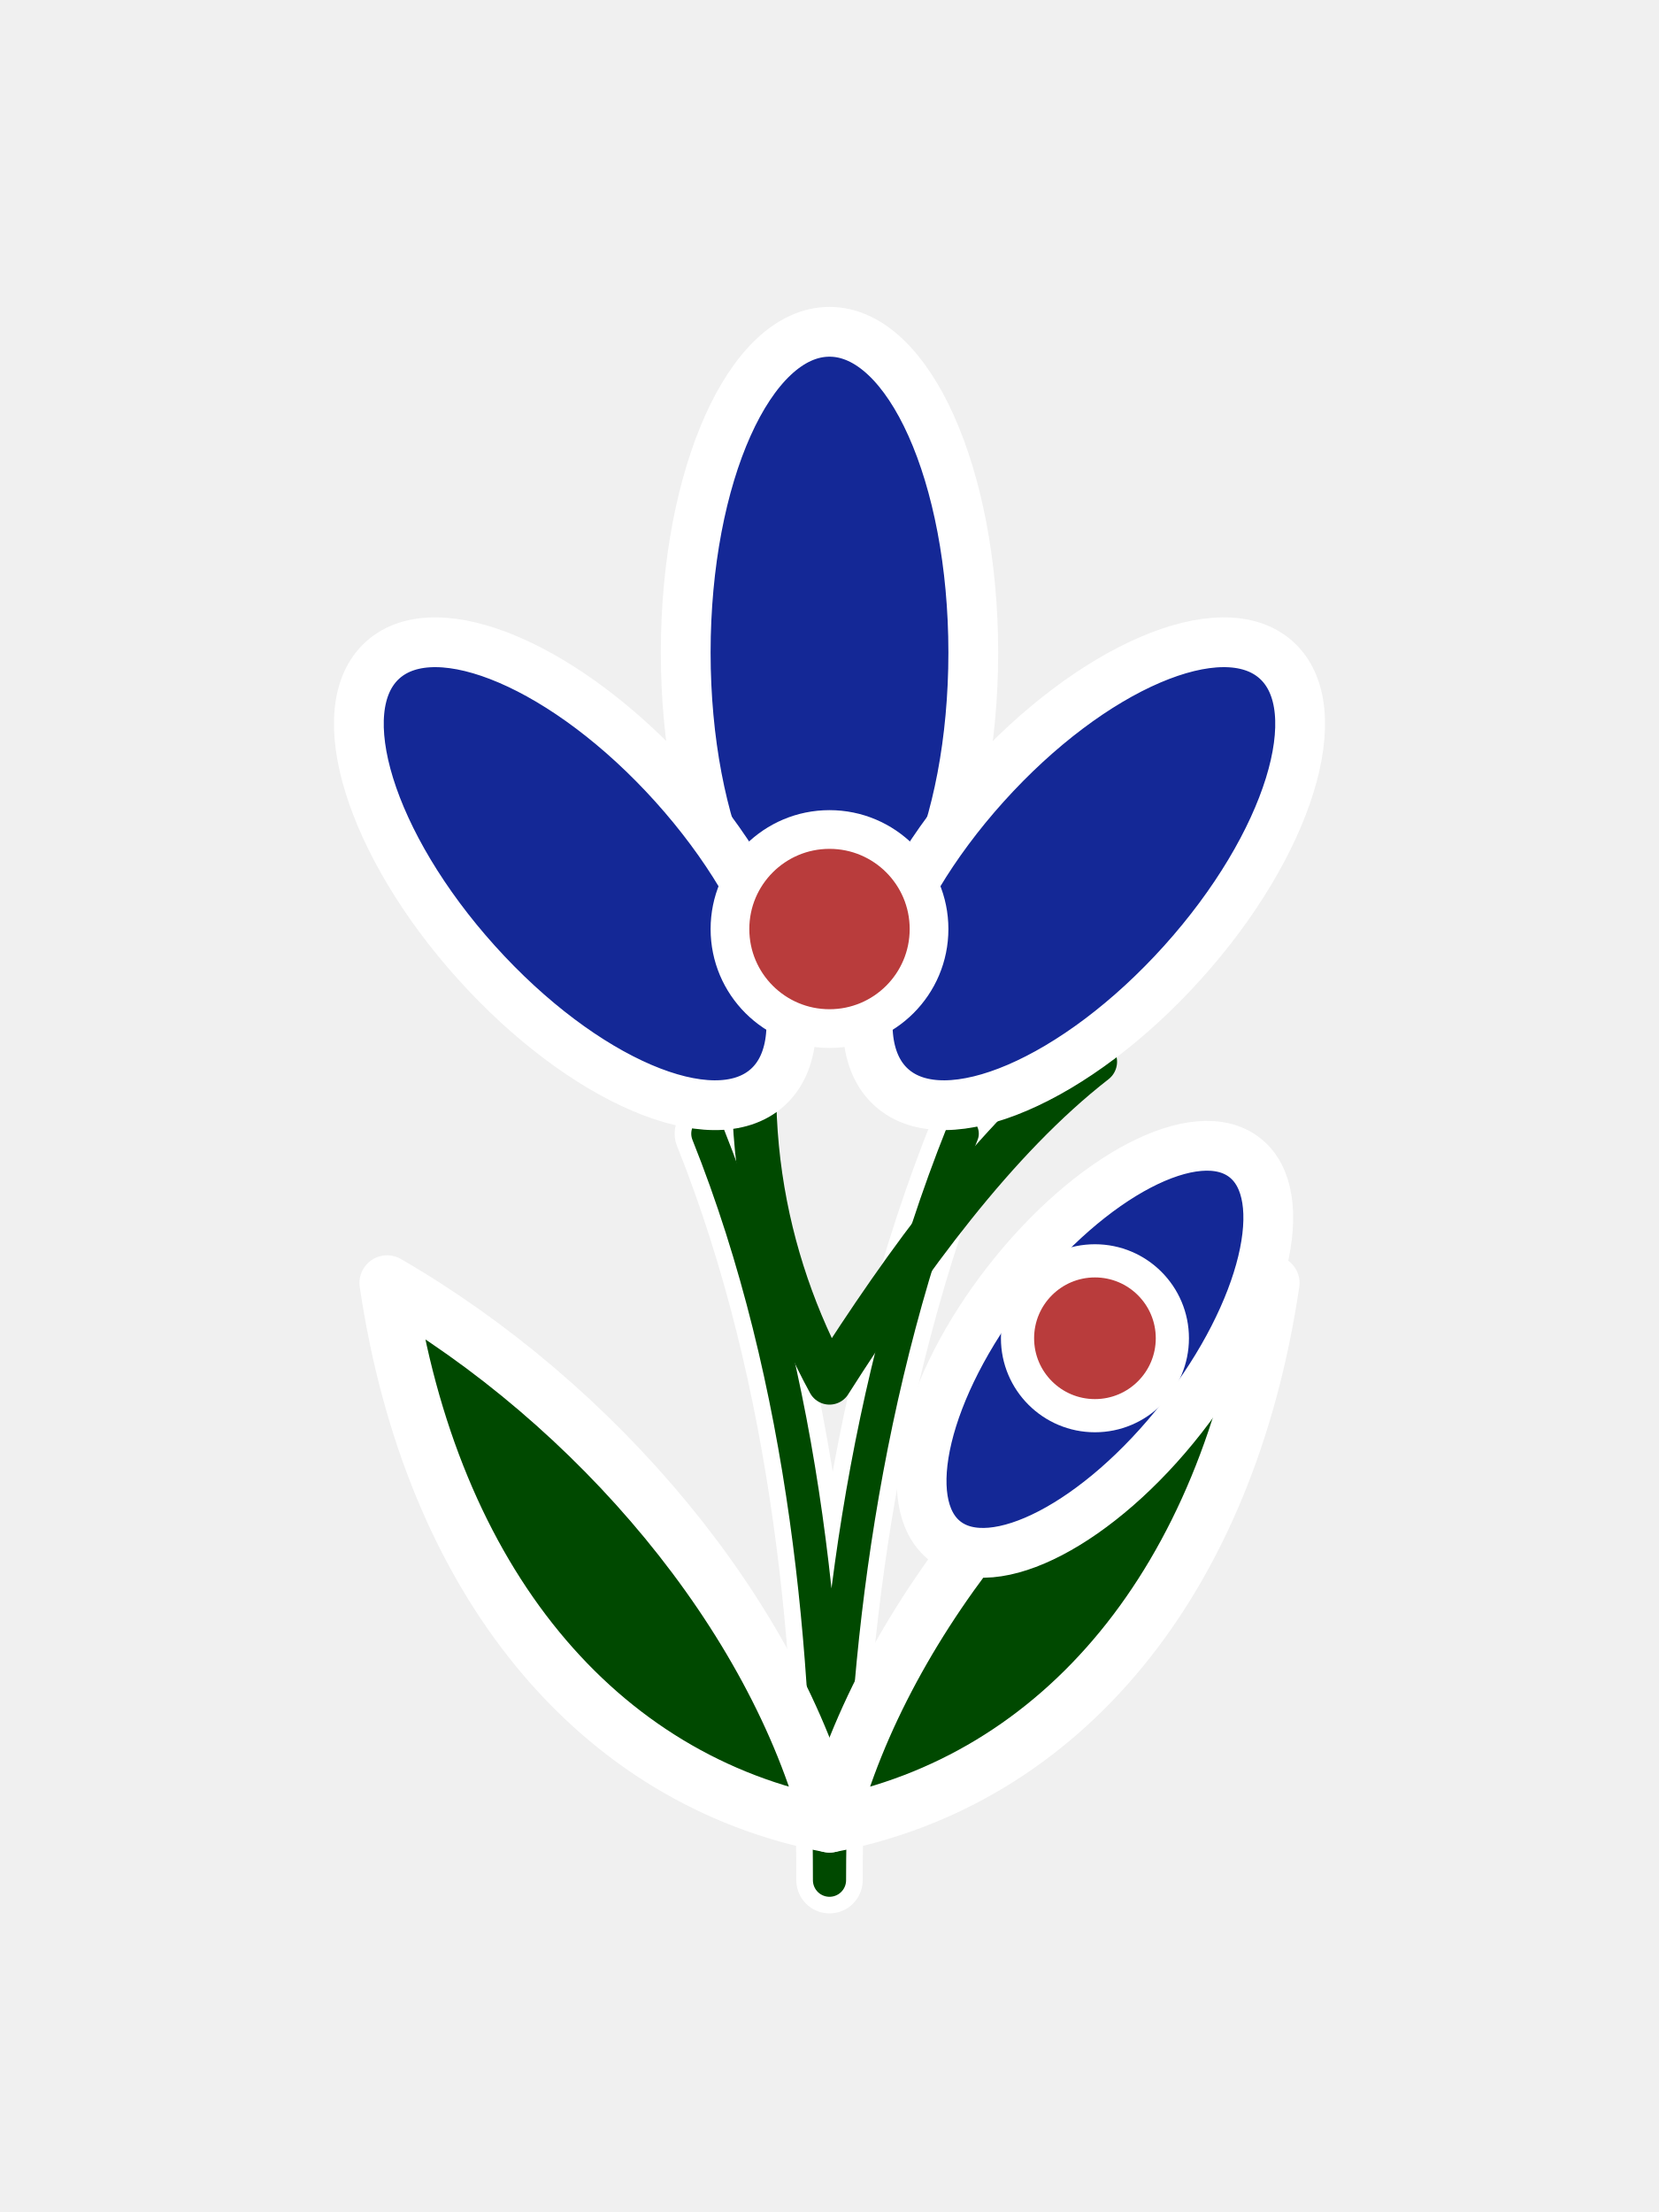
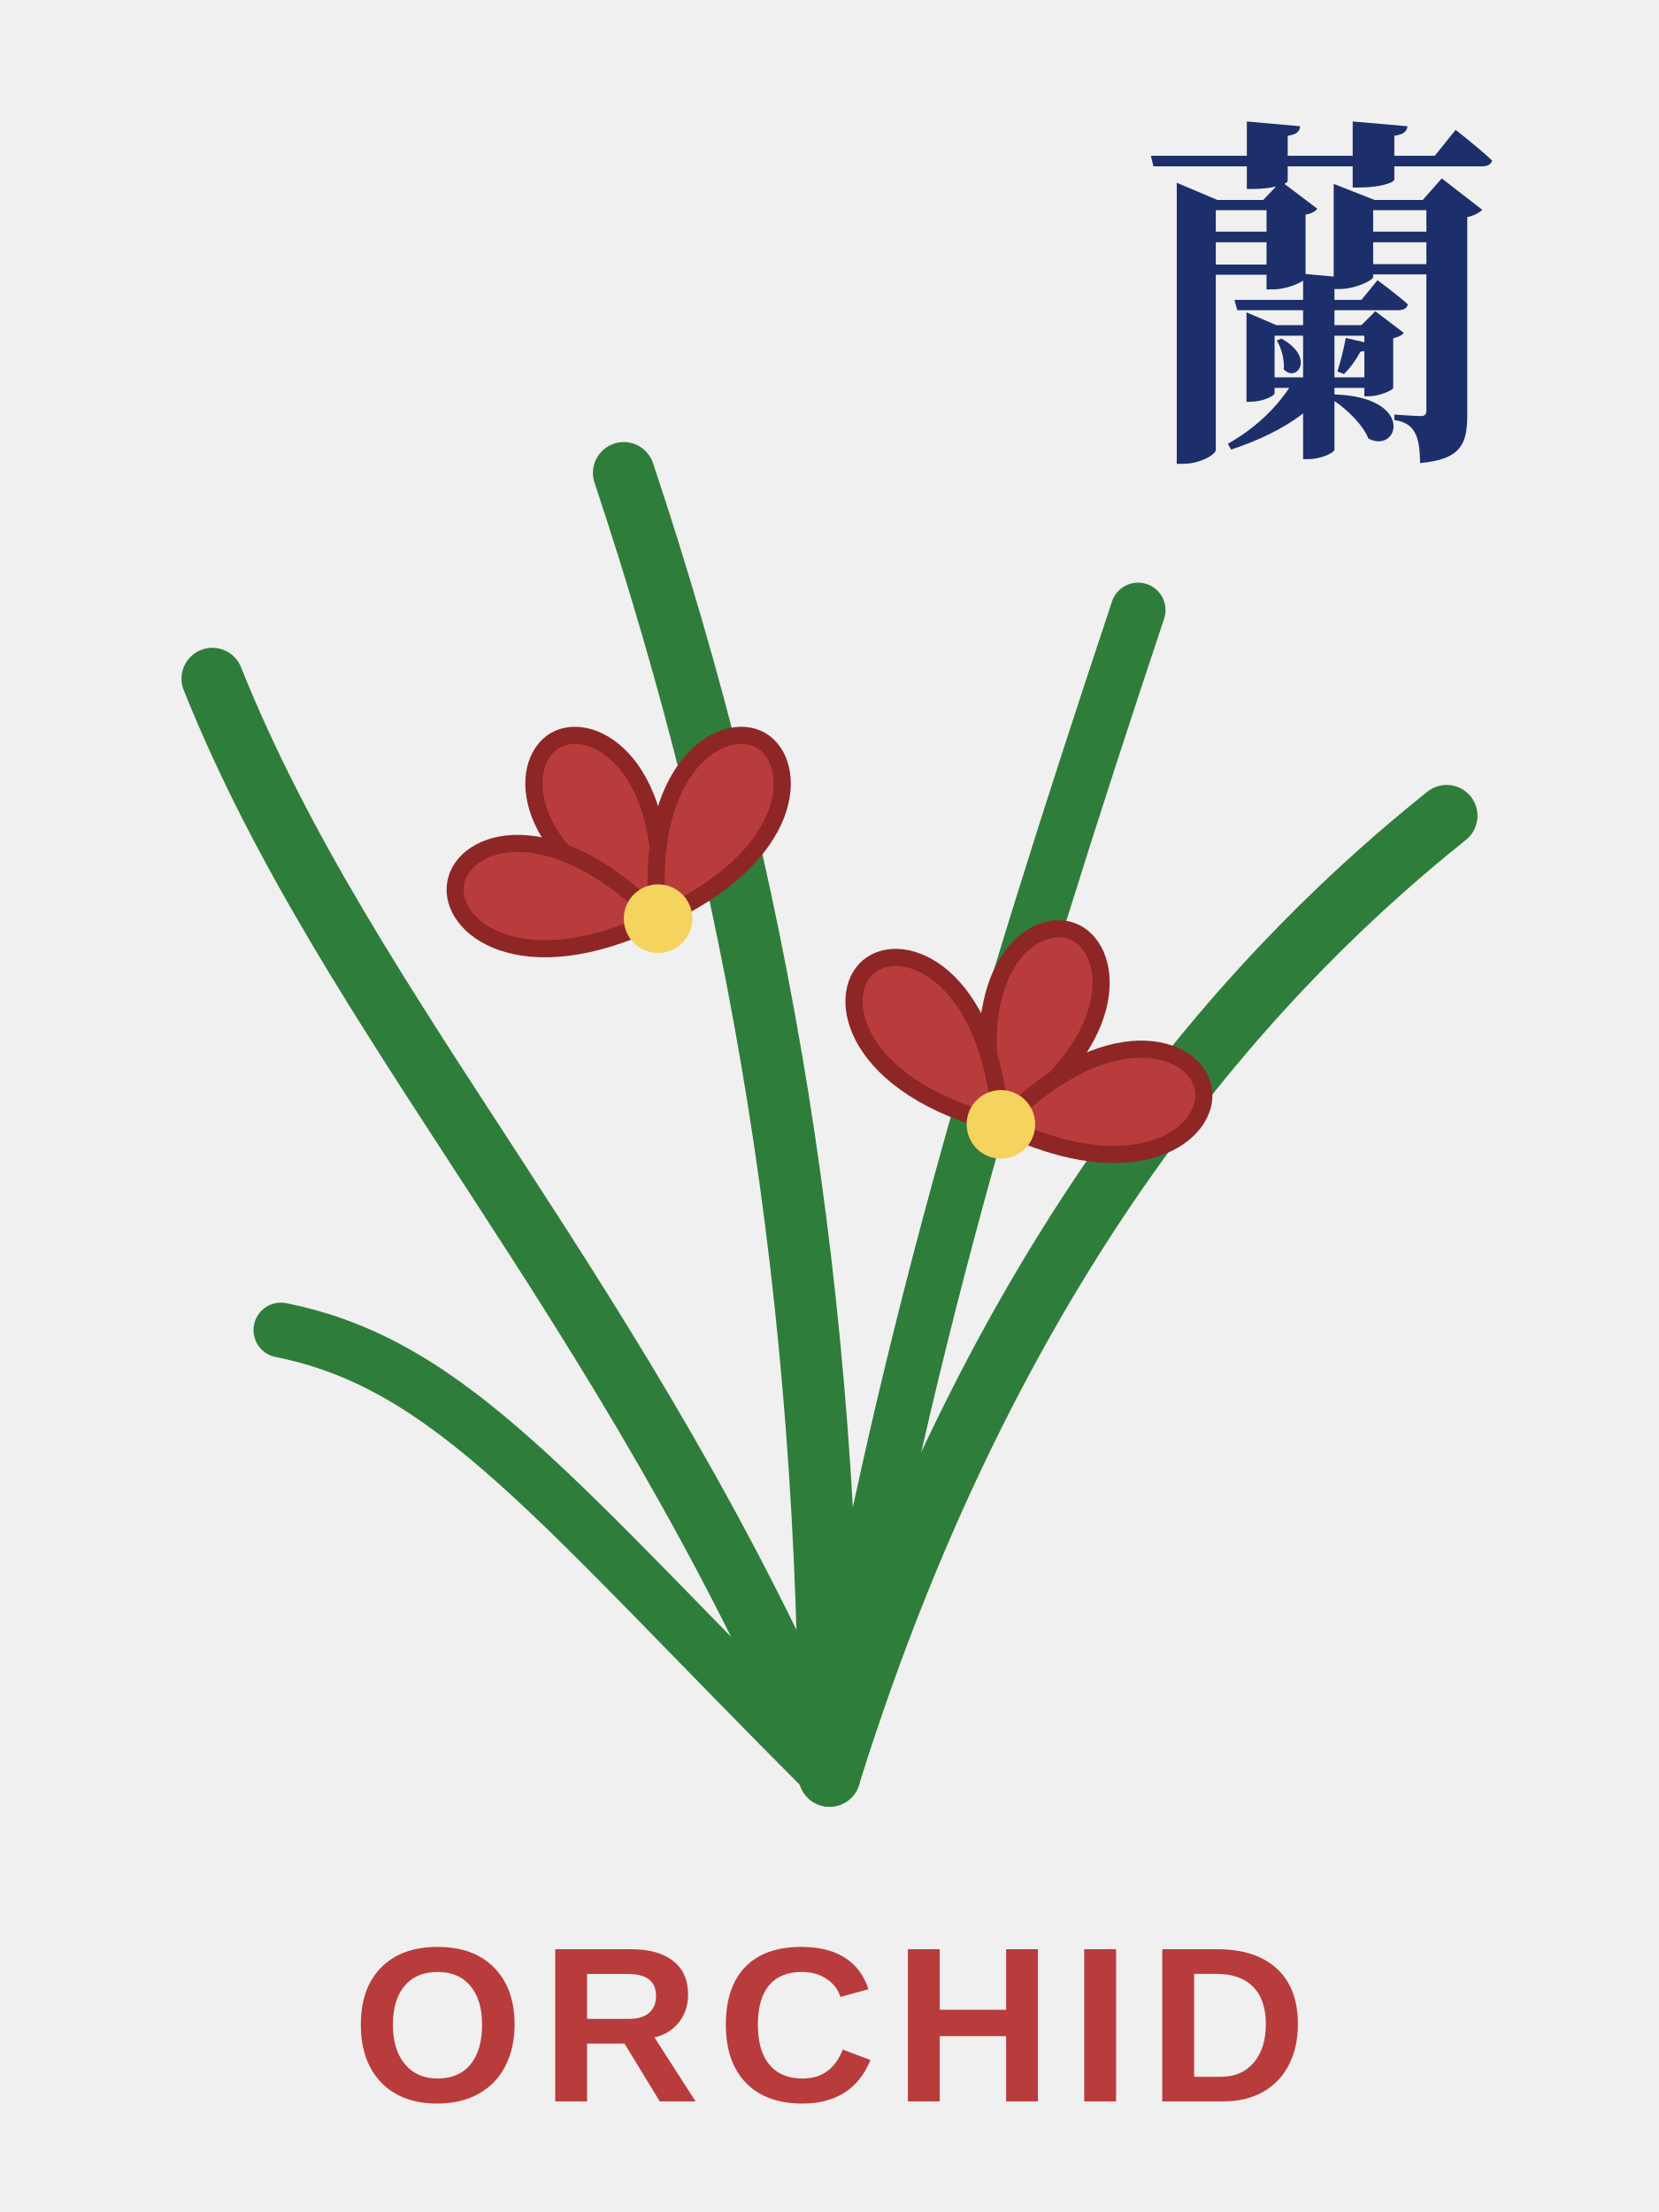
<svg xmlns="http://www.w3.org/2000/svg" width="300" height="400" viewBox="0 0 300 400">
-   <g stroke-linecap="round" stroke-linejoin="round">
-     <path d="M150 340 C150 300 146 250 128 205 M150 340 C150 300 156 250 174 205" fill="none" stroke="#ffffff" stroke-width="12" />
-     <path d="M150 340 C150 300 146 250 128 205 M150 340 C150 300 156 250 174 205" fill="none" stroke="#004900" stroke-width="6" />
-     <path d="M150 330 C108 322 78 286 70 232 C108 254 140 292 150 330 Z" fill="#004900" stroke="#ffffff" stroke-width="10" />
-     <path d="M150 330 C192 322 222 286 230 232 C192 254 160 292 150 330 Z" fill="#004900" stroke="#ffffff" stroke-width="10" />
-     <path d="M150 250 C138 228 132 200 140 168 M150 250 C164 228 180 206 198 192" fill="none" stroke="#004900" stroke-width="8" />
-     <g fill="#142896" stroke="#ffffff" stroke-width="9">
-       <ellipse cx="150" cy="118" rx="26" ry="58" />
-       <ellipse cx="104" cy="158" rx="24" ry="52" transform="rotate(-42 104 158)" />
-       <ellipse cx="196" cy="158" rx="24" ry="52" transform="rotate(42 196 158)" />
-       <ellipse cx="198" cy="244" rx="20" ry="44" transform="rotate(38 198 244)" />
-     </g>
-     <circle cx="150" cy="168" r="18" fill="#b93c3c" stroke="#ffffff" stroke-width="7" />
-     <circle cx="198" cy="242" r="14" fill="#b93c3c" stroke="#ffffff" stroke-width="6" />
+   <text x="272" y="78" text-anchor="end" font-family="'Songti SC','STSong','Noto Serif CJK SC','Noto Serif CJK','Source Han Serif SC',serif" font-size="66" font-weight="700" fill="#1d2f6b">蘭</text>
+   <g transform="translate(150 212) scale(1.24) translate(-150 -222)">
+     <path d="M150,310 C120,240 80,200 60,150" fill="none" stroke="#2f7d3a" stroke-width="9" stroke-linecap="round" stroke-linejoin="round" />
+     <path d="M150,310 C175,230 215,190 240,170" fill="none" stroke="#2f7d3a" stroke-width="9" stroke-linecap="round" stroke-linejoin="round" />
+     <path d="M150,310 C150,240 140,180 120,120" fill="none" stroke="#2f7d3a" stroke-width="9" stroke-linecap="round" stroke-linejoin="round" />
+     <path d="M150,310 C160,250 175,200 195,140" fill="none" stroke="#2f7d3a" stroke-width="8" stroke-linecap="round" stroke-linejoin="round" />
+     <path d="M150,310 C110,270 95,250 70,245" fill="none" stroke="#2f7d3a" stroke-width="8" stroke-linecap="round" stroke-linejoin="round" />
+     <path d="M125.0,185.0 C127.3,162.9 115.6,155.8 110.0,159.0 C104.4,162.3 104.7,175.9 125.0,185.0Z" fill="#b93c3c" stroke="#8e2626" stroke-width="2.5" stroke-linejoin="round" />
+     <path d="M125.0,185.0 C145.3,175.9 145.6,162.3 140.0,159.0 C134.4,155.8 122.7,162.9 125.0,185.0Z" fill="#b93c3c" stroke="#8e2626" stroke-width="2.5" stroke-linejoin="round" />
+     <path d="M125.0,185.0 C109.5,169.1 96.6,173.4 95.5,179.8 C94.3,186.2 105.0,194.7 125.0,185.0Z" fill="#b93c3c" stroke="#8e2626" stroke-width="2.5" stroke-linejoin="round" />
+     <path d="M175.0,215.0 C193.4,202.5 191.4,189.0 185.3,186.8 C179.2,184.6 168.9,193.6 175.0,215.0Z" fill="#b93c3c" stroke="#8e2626" stroke-width="2.5" stroke-linejoin="round" />
+     <path d="M175.0,215.0 C195.0,224.7 205.7,216.2 204.5,209.8 C203.4,203.4 190.5,199.1 175.0,215.0Z" fill="#b93c3c" stroke="#8e2626" stroke-width="2.5" stroke-linejoin="round" />
+     <path d="M175.0,215.0 C173.4,192.9 160.7,187.8 155.7,192.0 C150.7,196.2 153.5,209.6 175.0,215.0Z" fill="#b93c3c" stroke="#8e2626" stroke-width="2.5" stroke-linejoin="round" />
+     <circle cx="125" cy="185" r="5" fill="#f4d35e" />
+     <circle cx="175" cy="215" r="5" fill="#f4d35e" />
  </g>
+   <text x="150" y="380" text-anchor="middle" font-family="'Helvetica Neue','Arial Narrow',Arial,sans-serif" font-size="40" font-weight="800" letter-spacing="3" fill="#b93c3c">ORCHID</text>
</svg>
